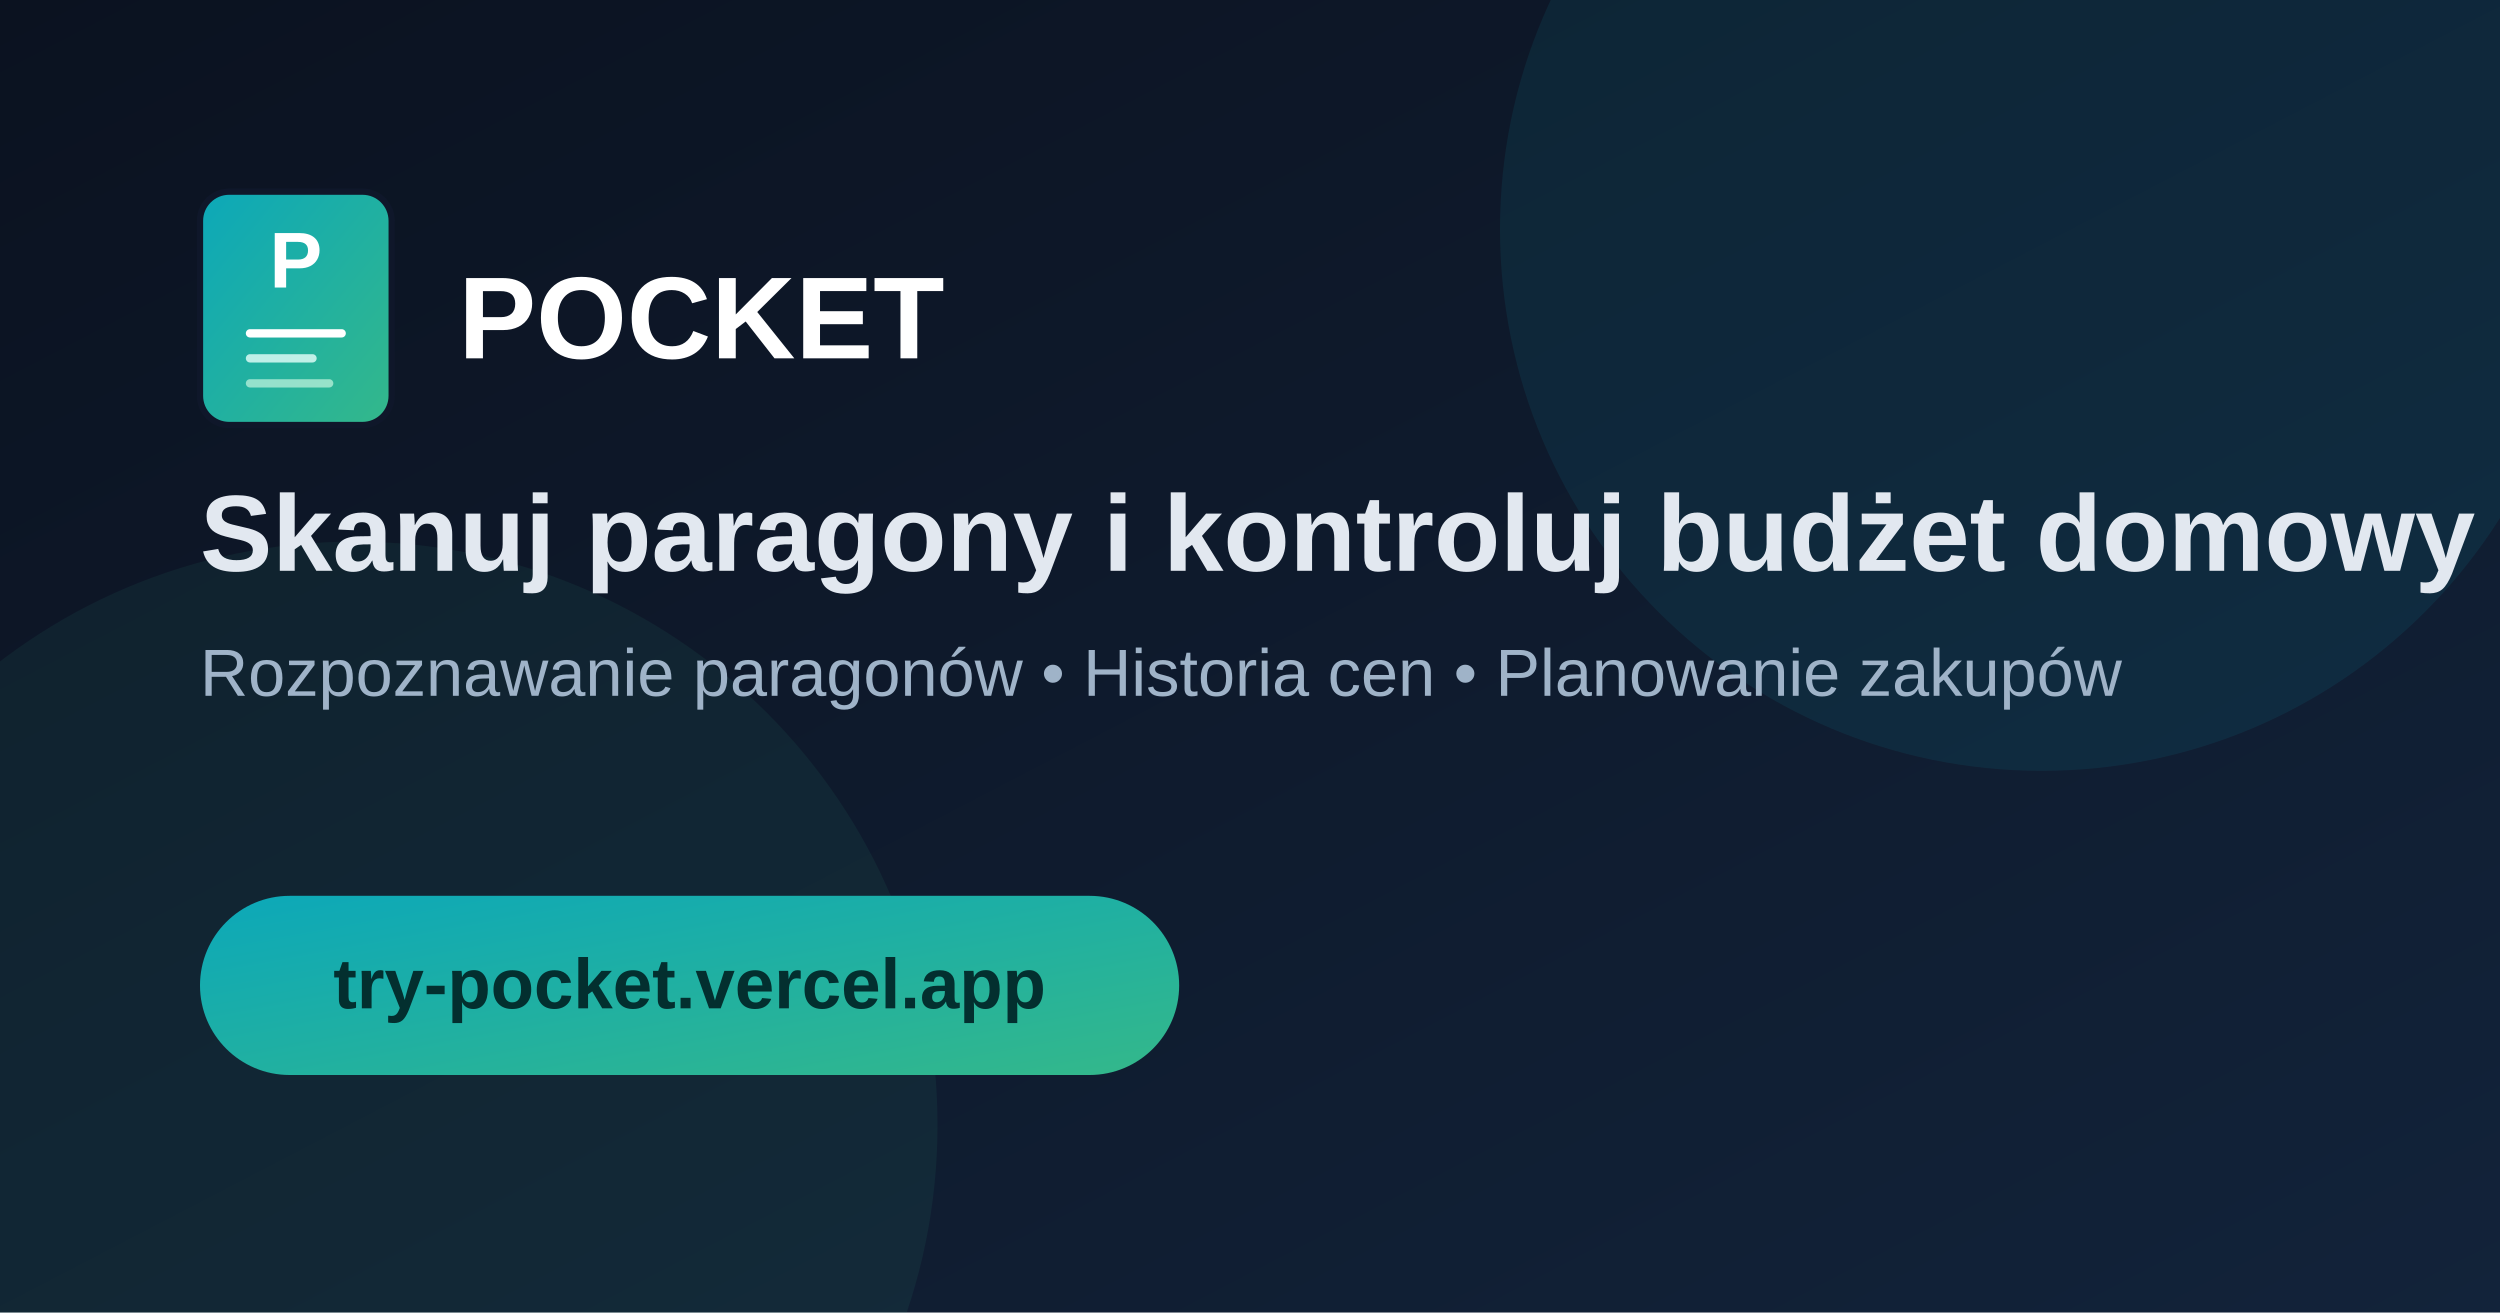
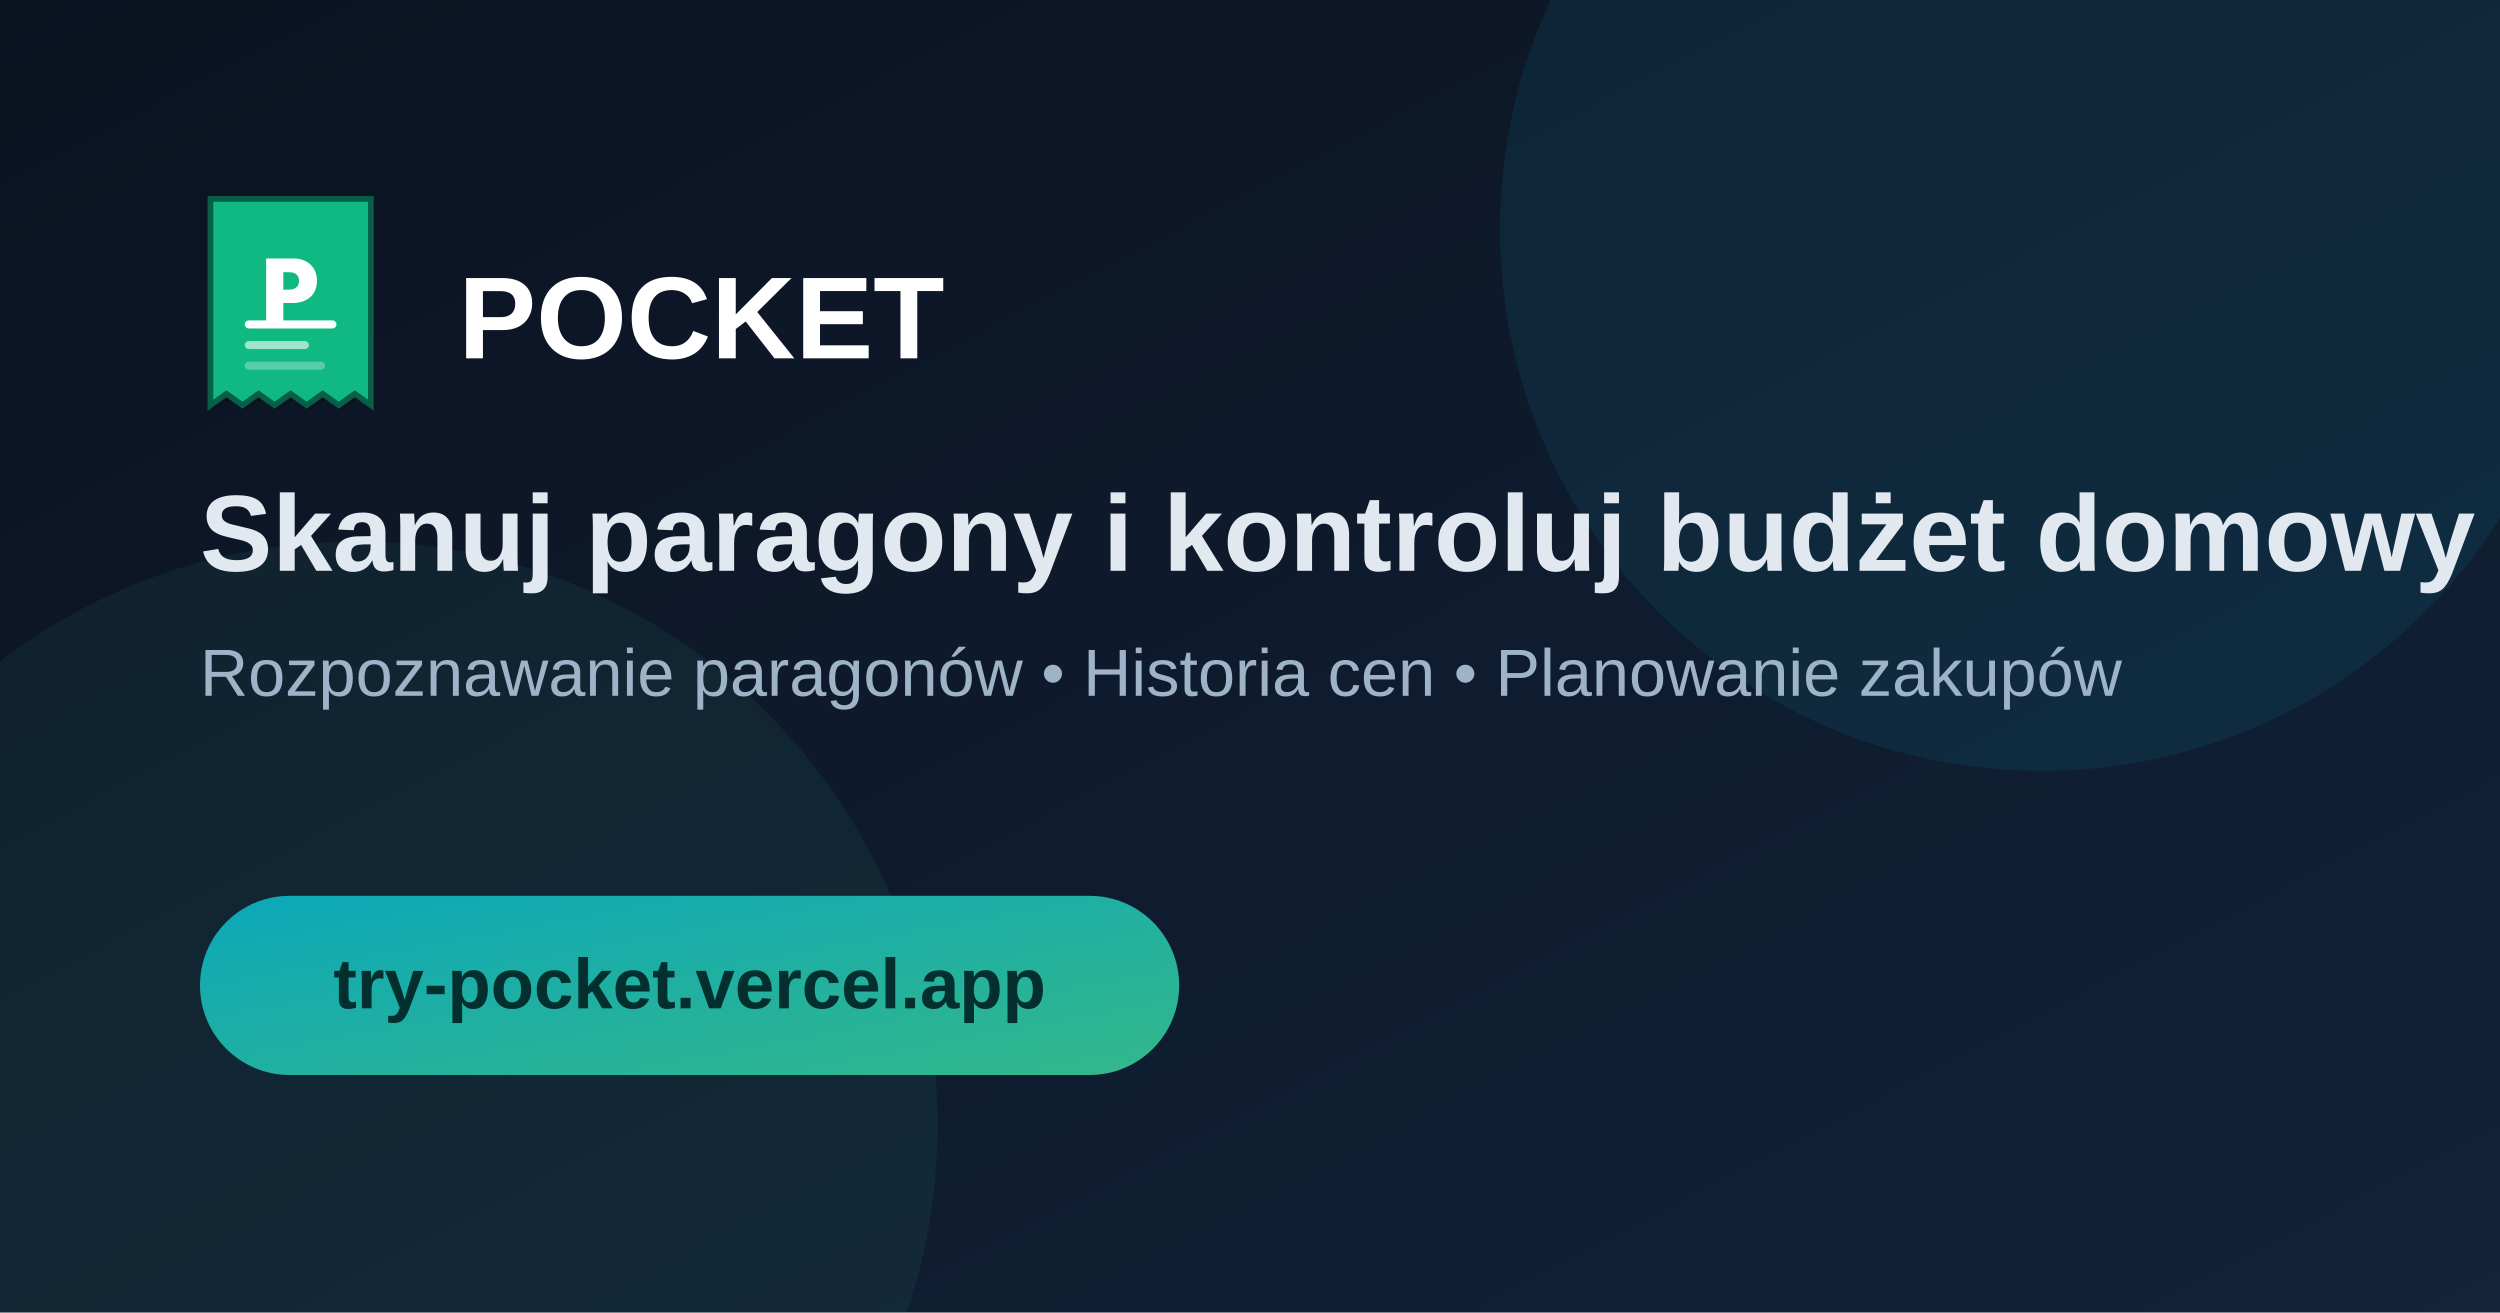
<svg xmlns="http://www.w3.org/2000/svg" width="1200" height="630" viewBox="0 0 1200 630" role="img" aria-label="POCKET – skanuj paragony i kontroluj budżet domowy">
  <defs>
    <linearGradient id="bg" x1="0" y1="0" x2="1" y2="1">
      <stop offset="0%" stop-color="#0b1220" />
      <stop offset="100%" stop-color="#12233a" />
    </linearGradient>
    <linearGradient id="accent" x1="0" y1="0" x2="1" y2="1">
      <stop offset="0%" stop-color="#0CA8B9" />
      <stop offset="100%" stop-color="#34b88a" />
    </linearGradient>
  </defs>
  <rect width="1200" height="630" fill="url(#bg)" />
  <circle cx="980" cy="110" r="260" fill="#0CA8B9" opacity="0.1" />
  <circle cx="170" cy="540" r="280" fill="#34b88a" opacity="0.08" />
-   <g transform="translate(96 92)">
-     <rect x="0" y="0" width="92" height="112" rx="14" fill="url(#accent)" stroke="#0f172a" stroke-width="3" />
-     <text x="46" y="46" text-anchor="middle" fill="#ffffff" font-size="38" font-family="Segoe UI, Arial, sans-serif" font-weight="800">P</text>
-     <rect x="22" y="66" width="48" height="4" rx="2" fill="#ffffff" />
-     <rect x="22" y="78" width="34" height="4" rx="2" fill="#e6fffa" opacity="0.8" />
-     <rect x="22" y="90" width="42" height="4" rx="2" fill="#d1fae5" opacity="0.65" />
+   <g transform="translate(90 90) scale(1.1)">
+     <path d="M10 5H80V95L73 90L66 95L59 90L52 95L45 90L38 95L31 90L24 95L17 90L10 95V5Z" fill="rgba(0,0,0,0.15)" transform="translate(2, 2)" />
+     <path d="M10 5H80V95L73 90L66 95L59 90L52 95L45 90L38 95L31 90L24 95L17 90L10 95V5Z" fill="#10b981" stroke="#065f46" stroke-width="2.5" />
+     <text x="45" y="44" dominant-baseline="middle" text-anchor="middle" fill="white" font-size="38" font-weight="900" font-family="Inter, sans-serif">P</text>
+     <g transform="translate(25, 58)">
+       <rect width="40" height="3.5" rx="1.75" fill="white" fill-opacity="1" />
+       <rect y="9" width="28" height="3.5" rx="1.75" fill="white" fill-opacity="0.6" />
+       <rect y="18" width="35" height="3.5" rx="1.75" fill="white" fill-opacity="0.3" />
+     </g>
  </g>
  <text x="220" y="172" fill="#ffffff" font-size="56" font-family="Segoe UI, Arial, sans-serif" font-weight="800">POCKET</text>
  <text x="96" y="274" fill="#e2e8f0" font-size="52" font-family="Segoe UI, Arial, sans-serif" font-weight="700">
    Skanuj paragony i kontroluj budżet domowy
  </text>
  <text x="96" y="334" fill="#9fb3c8" font-size="32" font-family="Segoe UI, Arial, sans-serif" font-weight="500">
    Rozpoznawanie paragonów • Historia cen • Planowanie zakupów
  </text>
  <g transform="translate(96 430)">
    <rect width="470" height="86" rx="43" fill="url(#accent)" />
    <text x="235" y="54" text-anchor="middle" fill="#032f2f" font-size="34" font-family="Segoe UI, Arial, sans-serif" font-weight="800">
      try-pocket.vercel.app
    </text>
  </g>
</svg>
